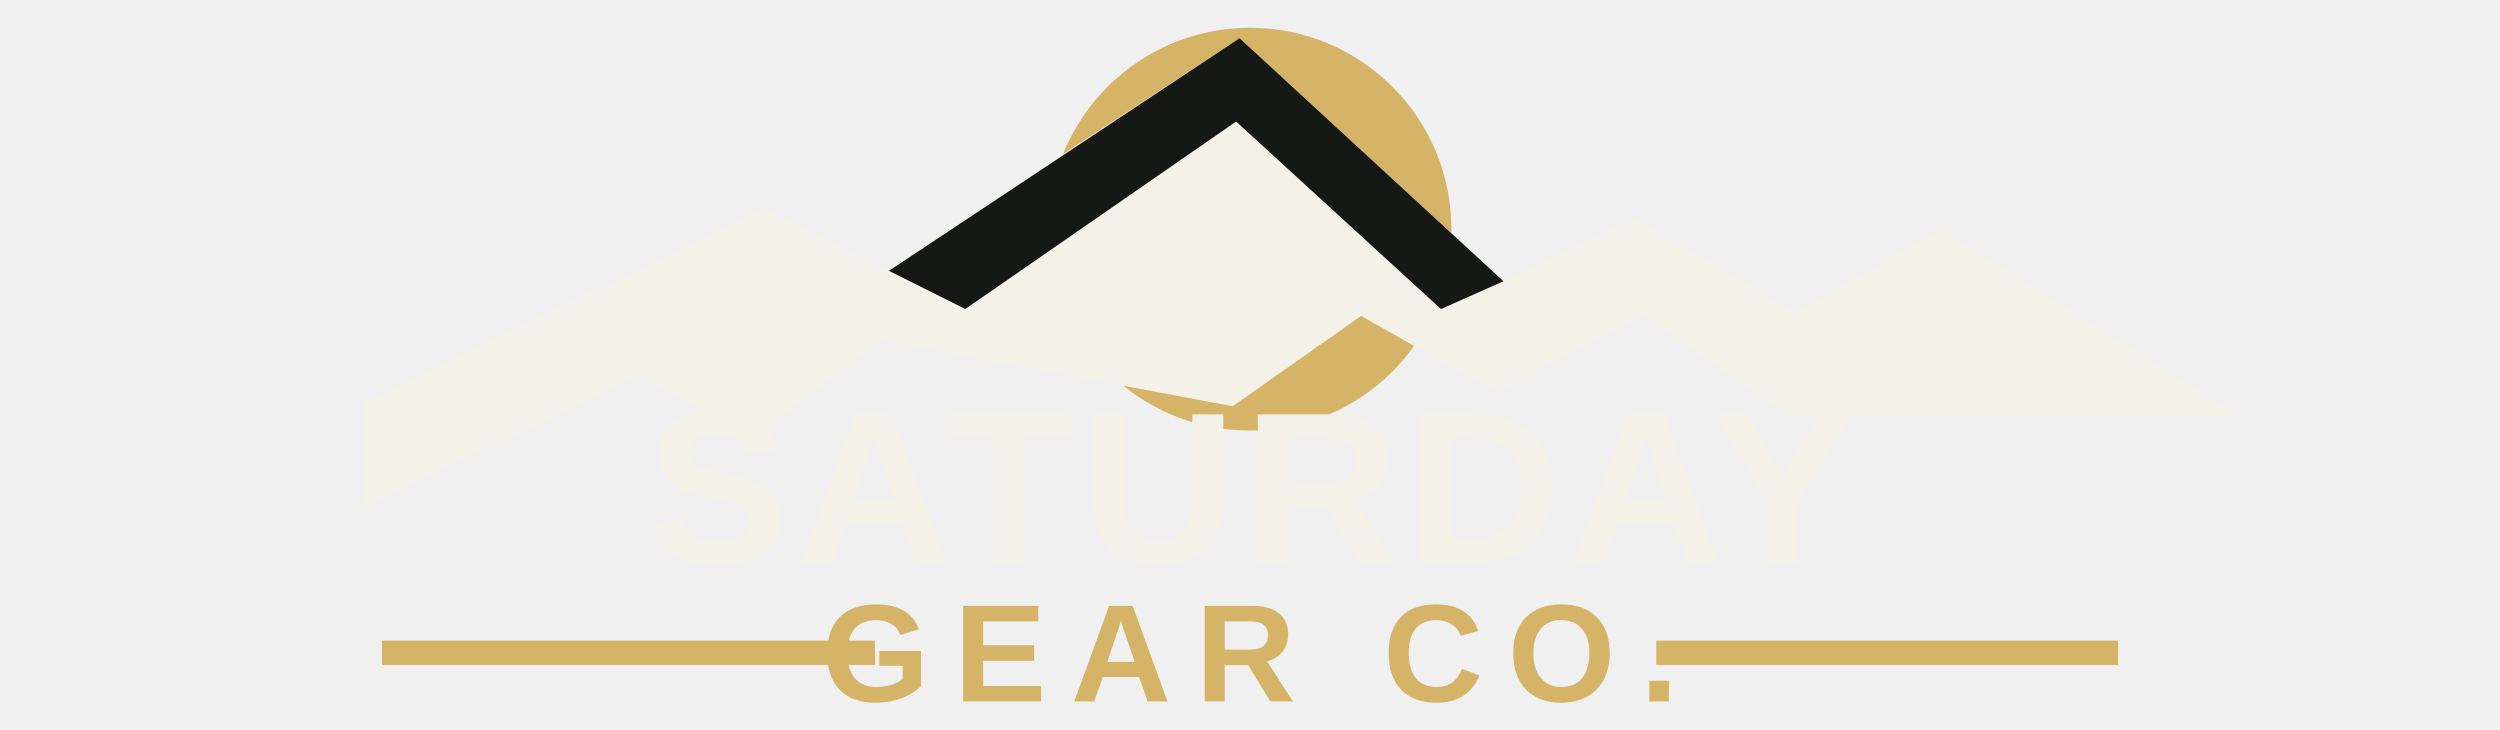
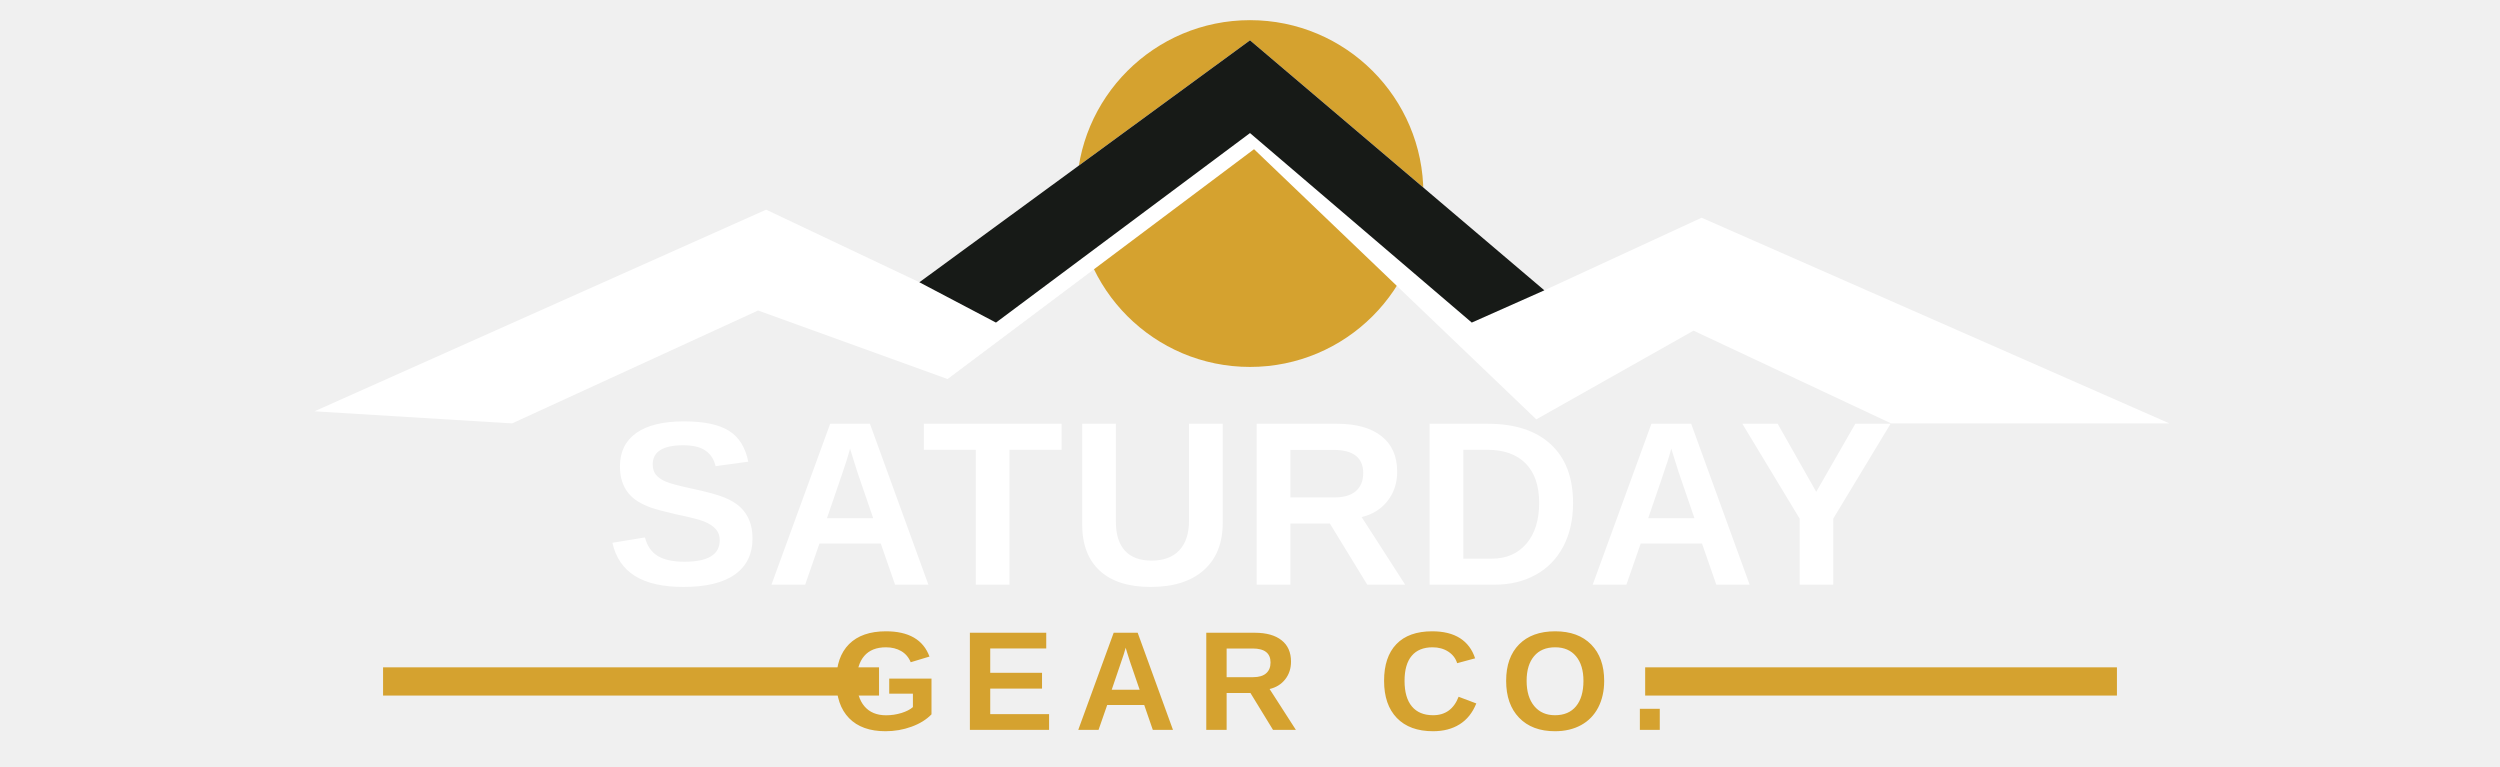
- <svg xmlns="http://www.w3.org/2000/svg" viewBox="0 0 720 210" role="img" aria-labelledby="t">
-   <circle cx="360" cy="66" r="58" fill="#d5b467" />
-   <path d="M105 116 220 60l35 18 102-67 76 70 38-18 46 27 42-24 86 54H516l-43-29-42 22-39-22-37 26-101-19-37 28-33-18-79 38z" fill="#f4f1e8" />
-   <path d="m256 78 101-67 76 70-18 8-59-54-78 54z" fill="#151815" />
-   <text x="360" y="162" text-anchor="middle" font-family="Arial Black,Arial,sans-serif" font-size="62" font-weight="900" letter-spacing="2" fill="#f4f1e8">SATURDAY</text>
-   <line x1="110" y1="188" x2="252" y2="188" stroke="#d5b467" stroke-width="7" />
-   <text x="360" y="202" text-anchor="middle" font-family="Arial Black,Arial,sans-serif" font-size="40" font-weight="900" letter-spacing="7" fill="#d5b467">GEAR CO.</text>
-   <line x1="477" y1="188" x2="610" y2="188" stroke="#d5b467" stroke-width="7" />
+ <svg xmlns="http://www.w3.org/2000/svg" viewBox="0 0 620 190" role="img" aria-labelledby="title">
+   <circle cx="310" cy="48" r="43" fill="#d5a22f" />
+   <path d="M78 102 190 52l38 18 82-60 73 62 39-18 116 51h-69l-49-23-39 22-70-67-76 57-47-17-61 28z" fill="#fff" />
+   <path d="m228 70 82-60 73 62-18 8-55-47-63 47z" fill="#171a17" />
+   <text x="310" y="145" text-anchor="middle" font-family="Arial Black,Impact,Arial,sans-serif" font-size="58" font-weight="900" letter-spacing="1" fill="#fff">SATURDAY</text>
+   <line x1="95" y1="169" x2="218" y2="169" stroke="#d5a22f" stroke-width="7" />
+   <text x="310" y="181" text-anchor="middle" font-family="Arial Black,Impact,Arial,sans-serif" font-size="35" font-weight="900" letter-spacing="5" fill="#d5a22f">GEAR CO.</text>
+   <line x1="408" y1="169" x2="525" y2="169" stroke="#d5a22f" stroke-width="7" />
</svg>
